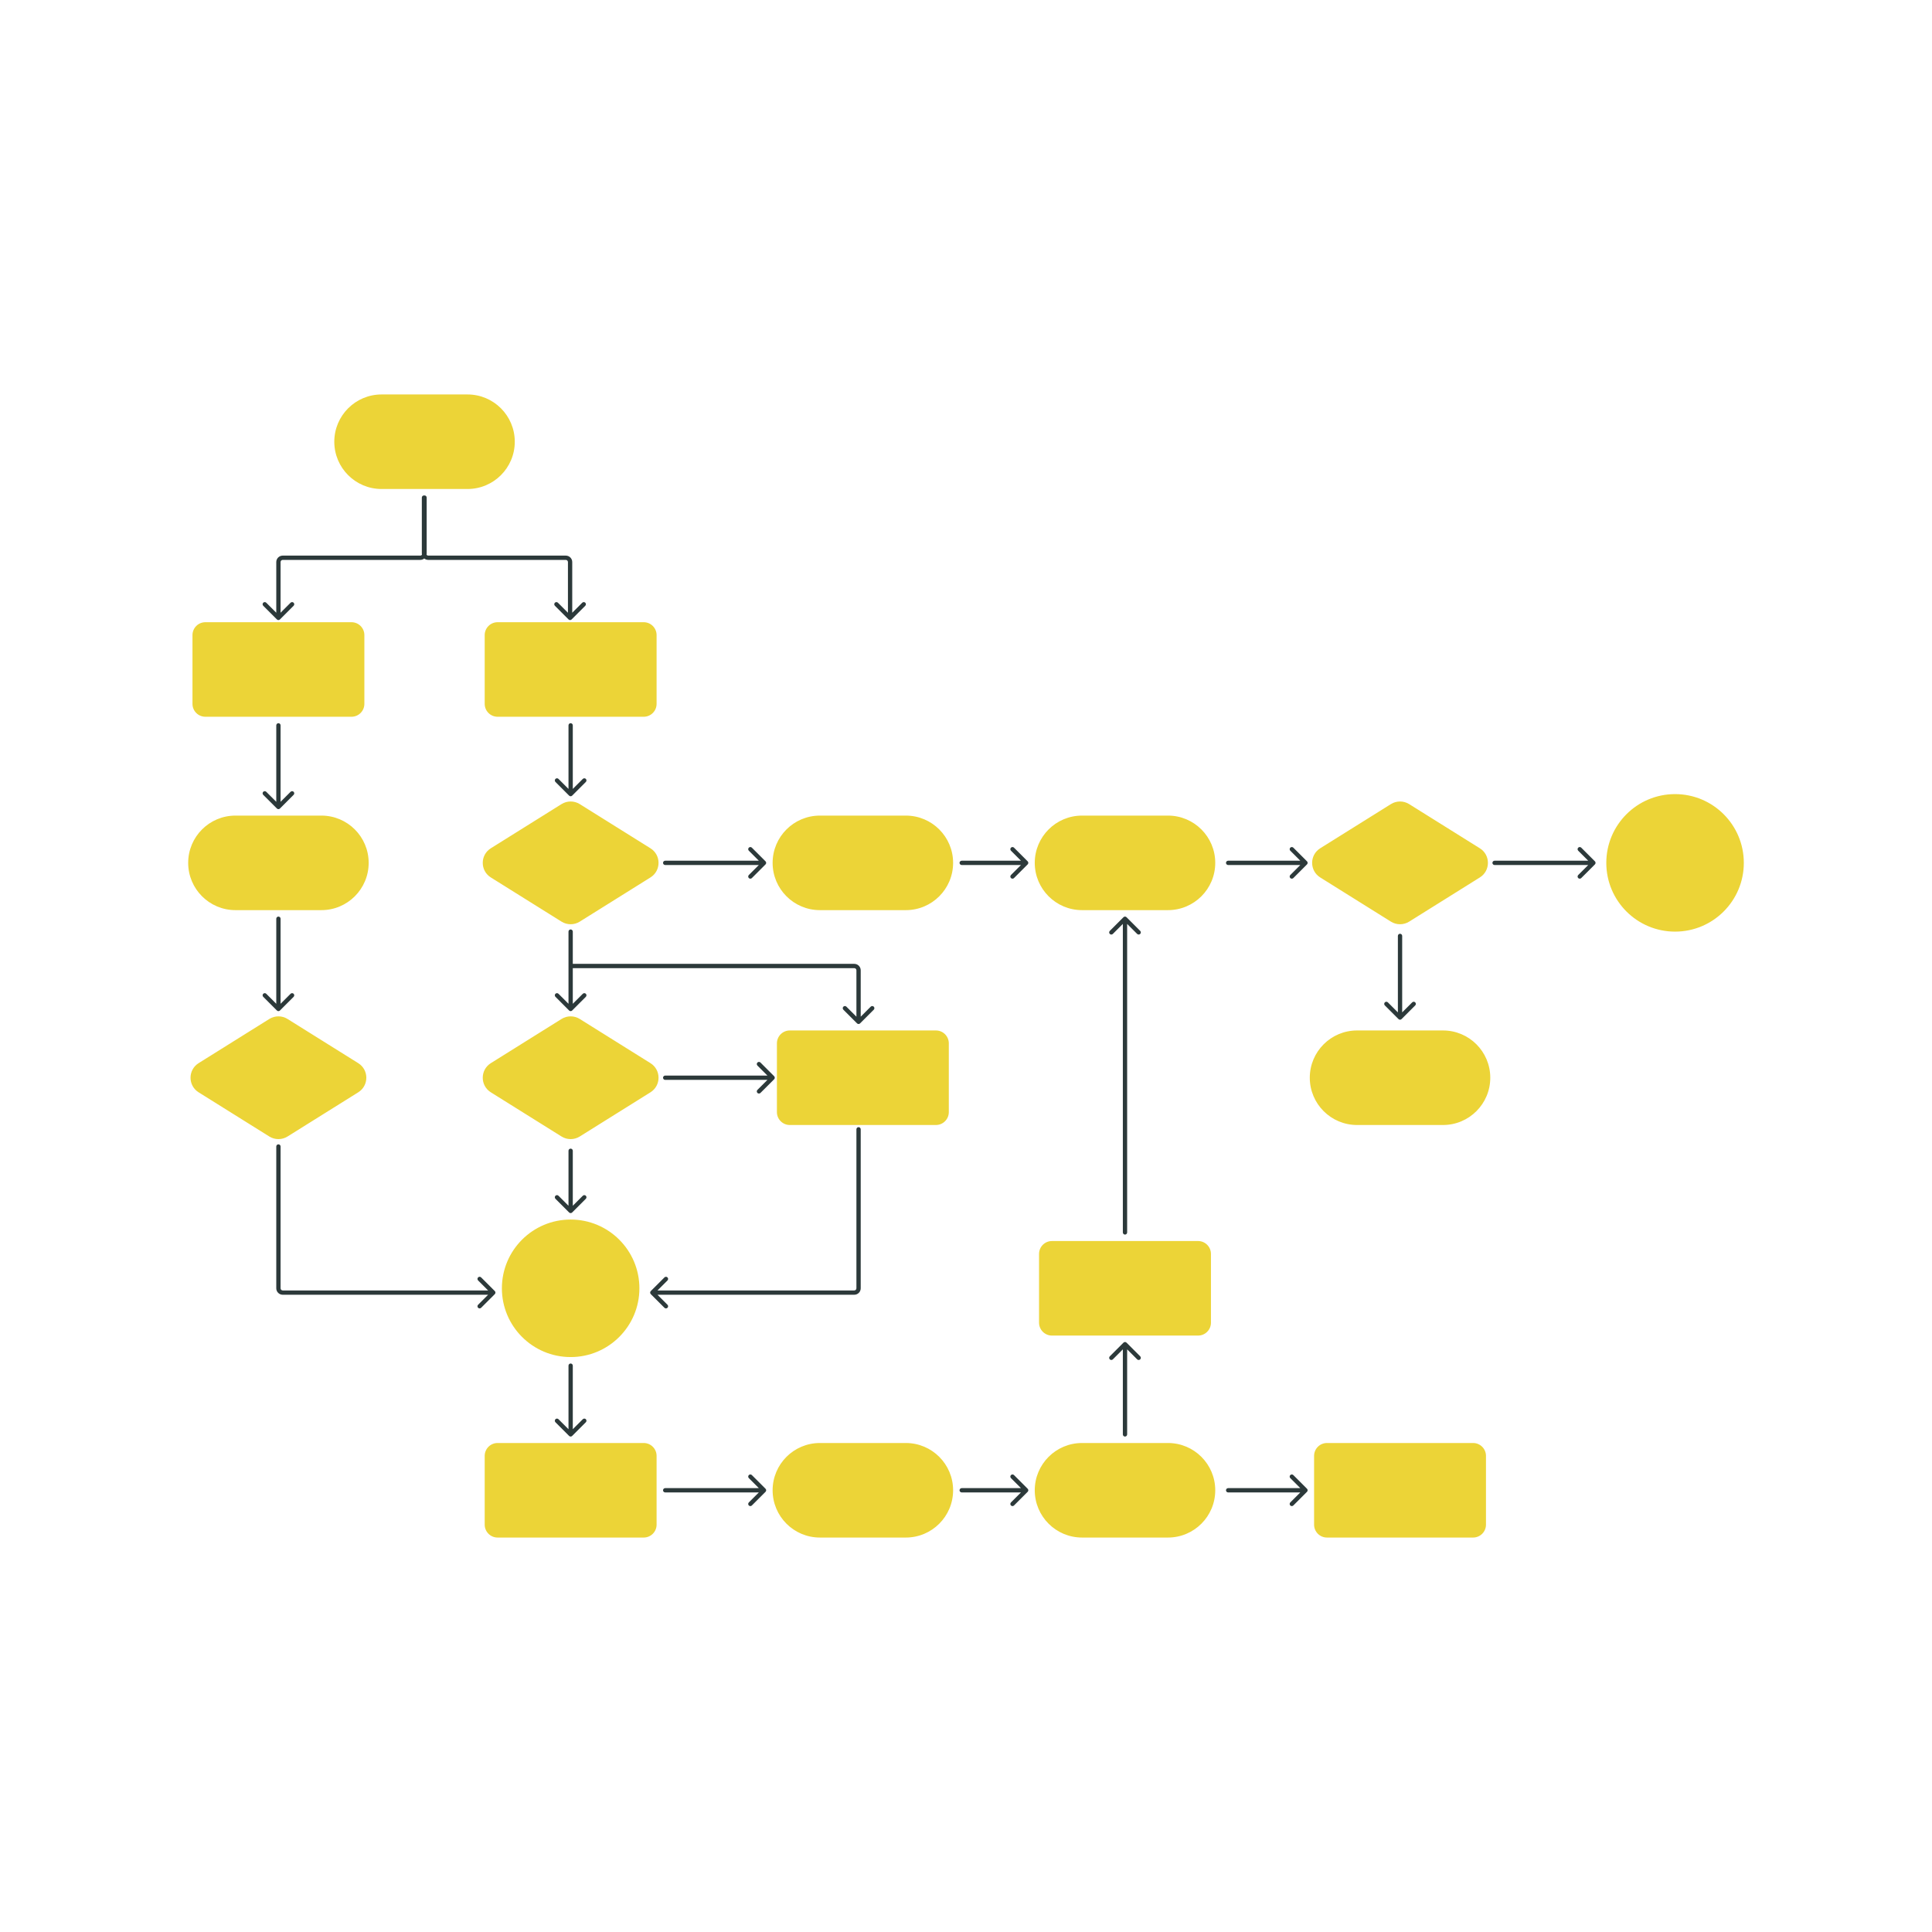
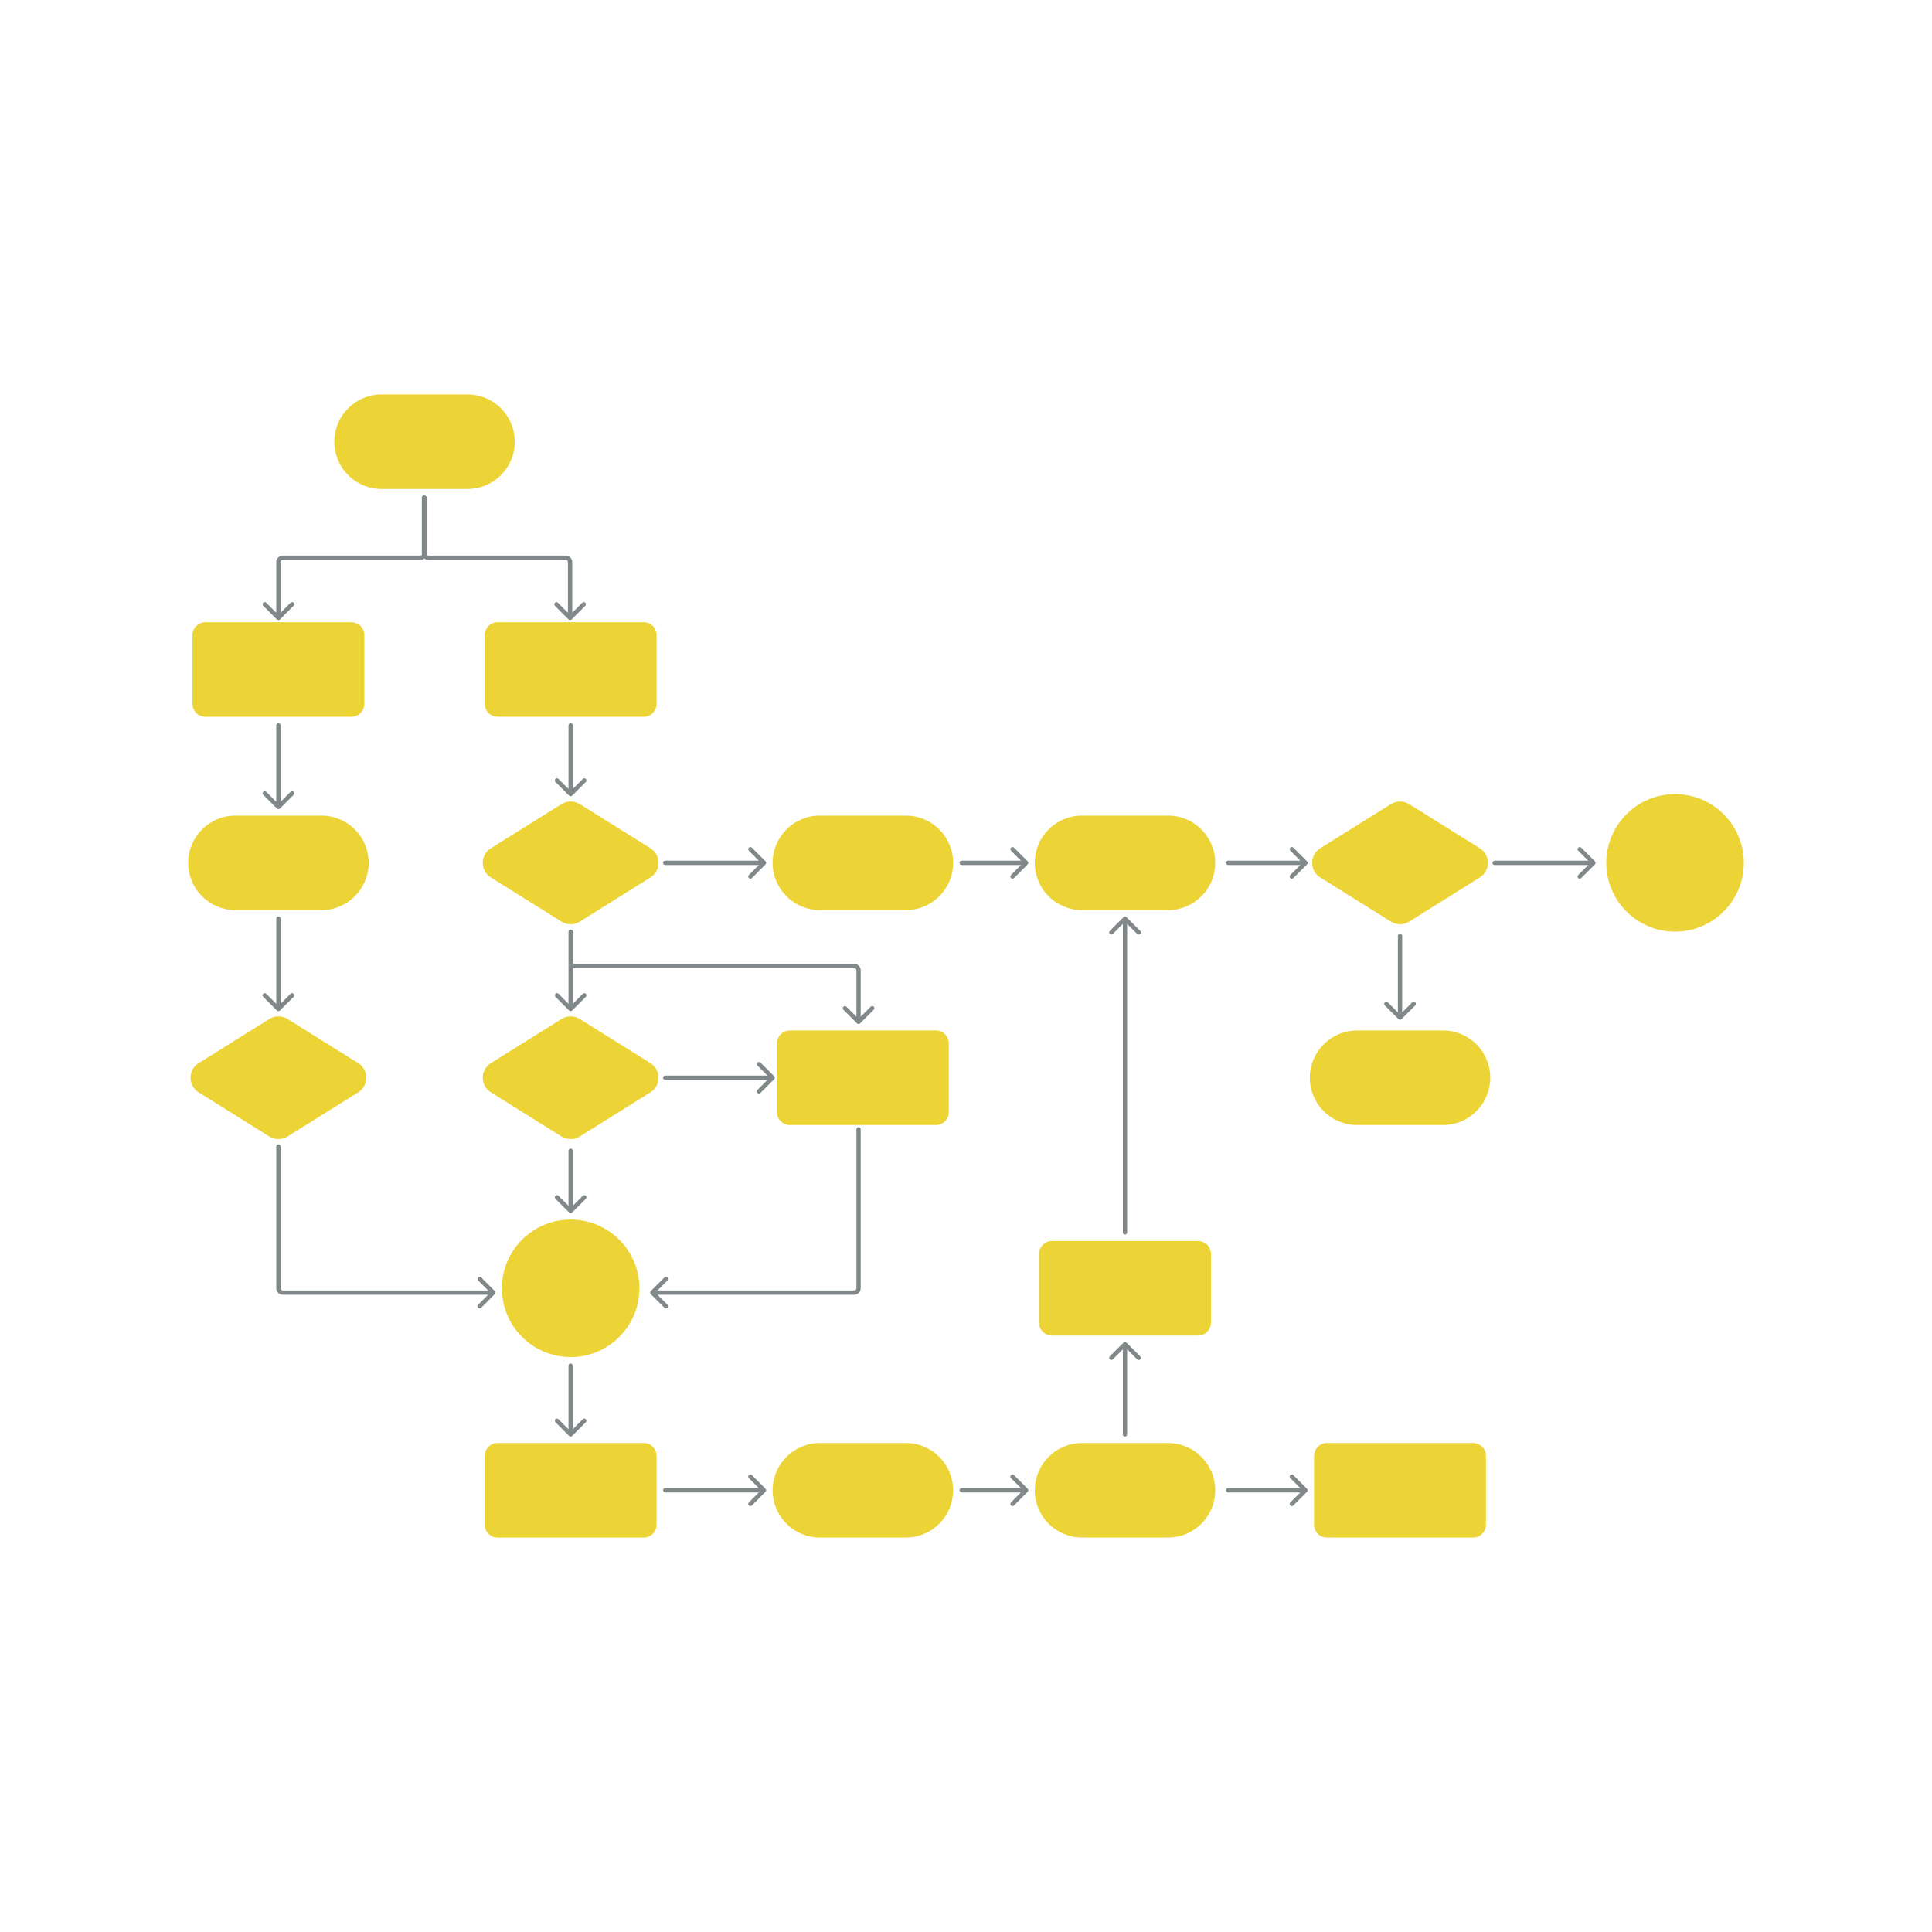
<svg xmlns="http://www.w3.org/2000/svg" width="308" height="308" viewBox="0 0 308 308" fill="none">
-   <path class="diagram" fill-rule="evenodd" clip-rule="evenodd" d="M44.729 89.602C44.729 89.413 44.883 89.26 45.072 89.26L66.995 89.26C67.237 89.26 67.459 89.176 67.635 89.036C67.811 89.176 68.033 89.26 68.275 89.26L90.198 89.26C90.387 89.26 90.541 89.413 90.541 89.602V97.681L88.946 96.086C88.812 95.952 88.595 95.952 88.461 96.086C88.327 96.22 88.327 96.437 88.461 96.571L90.641 98.751C90.775 98.884 90.992 98.884 91.126 98.751L93.305 96.571C93.439 96.437 93.439 96.22 93.305 96.086C93.172 95.952 92.955 95.952 92.821 96.086L91.226 97.681L91.226 89.602C91.226 89.035 90.766 88.575 90.198 88.575L68.275 88.575C68.163 88.575 68.064 88.521 68.001 88.438C68.015 88.371 68.022 88.302 68.022 88.232V79.326C68.022 79.137 67.869 78.984 67.68 78.984C67.664 78.984 67.65 78.984 67.635 78.986C67.62 78.984 67.606 78.984 67.59 78.984C67.401 78.984 67.248 79.137 67.248 79.326V88.232C67.248 88.302 67.255 88.371 67.269 88.438C67.206 88.521 67.106 88.575 66.995 88.575L45.072 88.575C44.504 88.575 44.044 89.035 44.044 89.602L44.044 97.681L42.449 96.086C42.315 95.952 42.098 95.952 41.965 96.086C41.831 96.22 41.831 96.437 41.965 96.571L44.145 98.751C44.278 98.884 44.495 98.884 44.629 98.751L46.809 96.571C46.943 96.437 46.943 96.22 46.809 96.086C46.675 95.952 46.458 95.952 46.324 96.086L44.729 97.681L44.729 89.602ZM44.629 128.894C44.495 129.028 44.278 129.028 44.145 128.894L41.965 126.714C41.831 126.58 41.831 126.364 41.965 126.23C42.099 126.096 42.315 126.096 42.449 126.23L44.044 127.825L44.044 115.635C44.044 115.446 44.198 115.293 44.387 115.293C44.576 115.293 44.729 115.446 44.729 115.635L44.729 127.825L46.325 126.23C46.458 126.096 46.675 126.096 46.809 126.23C46.943 126.364 46.943 126.58 46.809 126.714L44.629 128.894ZM88.55 124.659L90.73 126.839C90.864 126.973 91.081 126.973 91.215 126.839L93.394 124.659C93.528 124.525 93.528 124.308 93.394 124.175C93.261 124.041 93.044 124.041 92.91 124.175L91.315 125.77L91.315 115.635C91.315 115.446 91.162 115.293 90.972 115.293C90.783 115.293 90.63 115.446 90.63 115.635V125.77L89.035 124.175C88.901 124.041 88.684 124.041 88.55 124.175C88.416 124.308 88.416 124.525 88.55 124.659ZM208.364 137.8C208.498 137.666 208.498 137.45 208.364 137.316L206.184 135.136C206.05 135.002 205.833 135.002 205.699 135.136C205.566 135.27 205.566 135.487 205.699 135.62L207.295 137.216H195.79C195.601 137.216 195.448 137.369 195.448 137.558C195.448 137.747 195.601 137.901 195.79 137.901H207.295L205.699 139.496C205.566 139.63 205.566 139.846 205.699 139.98C205.833 140.114 206.05 140.114 206.184 139.98L208.364 137.8ZM206.184 240.002L208.364 237.822C208.498 237.689 208.498 237.472 208.364 237.338L206.184 235.158C206.05 235.024 205.833 235.024 205.699 235.158C205.566 235.292 205.566 235.509 205.699 235.642L207.295 237.238H195.79C195.601 237.238 195.448 237.391 195.448 237.58C195.448 237.769 195.601 237.923 195.79 237.923H207.295L205.699 239.518C205.566 239.652 205.566 239.869 205.699 240.002C205.833 240.136 206.05 240.136 206.184 240.002ZM254.264 137.8L252.084 139.98C251.951 140.114 251.734 140.114 251.6 139.98C251.466 139.846 251.466 139.63 251.6 139.496L253.195 137.901H238.265C238.076 137.901 237.923 137.747 237.923 137.558C237.923 137.369 238.076 137.216 238.265 137.216H253.195L251.6 135.62C251.466 135.487 251.466 135.27 251.6 135.136C251.734 135.002 251.951 135.002 252.084 135.136L254.264 137.316C254.398 137.45 254.398 137.666 254.264 137.8ZM220.771 160.283L222.951 162.463C223.085 162.597 223.302 162.597 223.436 162.463L225.615 160.283C225.749 160.15 225.749 159.933 225.615 159.799C225.482 159.665 225.265 159.665 225.131 159.799L223.536 161.394V149.204C223.536 149.015 223.383 148.862 223.193 148.862C223.004 148.862 222.851 149.015 222.851 149.204V161.394L221.256 159.799C221.122 159.665 220.905 159.665 220.771 159.799C220.637 159.933 220.637 160.15 220.771 160.283ZM179.59 214.045L181.77 216.225C181.904 216.359 181.904 216.576 181.77 216.709C181.636 216.843 181.419 216.843 181.286 216.709L179.69 215.114V228.674C179.69 228.863 179.537 229.017 179.348 229.017C179.159 229.017 179.005 228.863 179.005 228.674V215.114L177.41 216.709C177.276 216.843 177.06 216.843 176.926 216.709C176.792 216.576 176.792 216.359 176.926 216.225L179.106 214.045C179.239 213.911 179.456 213.911 179.59 214.045ZM88.55 226.736L90.73 228.916C90.864 229.05 91.081 229.05 91.215 228.916L93.394 226.736C93.528 226.603 93.528 226.386 93.394 226.252C93.261 226.118 93.044 226.118 92.91 226.252L91.315 227.847L91.315 217.713C91.315 217.524 91.162 217.37 90.972 217.37C90.783 217.37 90.63 217.524 90.63 217.713V227.847L89.035 226.252C88.901 226.118 88.684 226.118 88.55 226.252C88.416 226.386 88.416 226.603 88.55 226.736ZM91.215 193.292C91.081 193.426 90.864 193.426 90.73 193.292L88.55 191.112C88.416 190.978 88.416 190.761 88.55 190.628C88.684 190.494 88.901 190.494 89.035 190.628L90.63 192.223V183.459C90.63 183.269 90.783 183.116 90.972 183.116C91.162 183.116 91.315 183.269 91.315 183.459L91.315 192.223L92.91 190.628C93.044 190.494 93.261 190.494 93.394 190.628C93.528 190.761 93.528 190.978 93.394 191.112L91.215 193.292ZM103.747 205.824C103.613 205.958 103.613 206.175 103.747 206.308L105.927 208.488C106.06 208.622 106.277 208.622 106.411 208.488C106.545 208.355 106.545 208.138 106.411 208.004L104.816 206.409H136.188C136.755 206.409 137.215 205.949 137.215 205.381V180.033C137.215 179.844 137.062 179.691 136.873 179.691C136.684 179.691 136.53 179.844 136.53 180.033V205.381C136.53 205.57 136.377 205.724 136.188 205.724H104.816L106.411 204.129C106.545 203.995 106.545 203.778 106.411 203.644C106.277 203.51 106.06 203.51 105.927 203.644L103.747 205.824ZM91.215 161.093C91.081 161.227 90.864 161.227 90.73 161.093L88.55 158.913C88.416 158.779 88.416 158.562 88.55 158.429C88.684 158.295 88.901 158.295 89.035 158.429L90.63 160.024V154.003L90.63 154L90.63 153.997V148.519C90.63 148.33 90.783 148.177 90.972 148.177C91.162 148.177 91.315 148.33 91.315 148.519V153.658H136.188C136.755 153.658 137.215 154.118 137.215 154.685V162.079L138.811 160.484C138.944 160.35 139.161 160.35 139.295 160.484C139.429 160.618 139.429 160.835 139.295 160.968L137.115 163.148C136.981 163.282 136.764 163.282 136.631 163.148L134.451 160.968C134.317 160.835 134.317 160.618 134.451 160.484C134.585 160.35 134.801 160.35 134.935 160.484L136.53 162.079L136.53 154.685C136.53 154.496 136.377 154.343 136.188 154.343L91.315 154.343V160.024L92.91 158.429C93.044 158.295 93.261 158.295 93.394 158.429C93.528 158.562 93.528 158.779 93.394 158.913L91.215 161.093ZM44.629 161.093C44.495 161.227 44.278 161.227 44.145 161.093L41.965 158.913C41.831 158.779 41.831 158.562 41.965 158.429C42.099 158.295 42.315 158.295 42.449 158.429L44.044 160.024L44.044 146.464C44.044 146.275 44.198 146.122 44.387 146.122C44.576 146.122 44.729 146.275 44.729 146.464L44.729 160.024L46.325 158.429C46.458 158.295 46.675 158.295 46.809 158.429C46.943 158.562 46.943 158.779 46.809 158.913L44.629 161.093ZM44.044 205.381C44.044 205.949 44.504 206.409 45.072 206.409H77.814L76.219 208.004C76.085 208.138 76.085 208.355 76.219 208.488C76.353 208.622 76.569 208.622 76.703 208.488L78.883 206.309C79.017 206.175 79.017 205.958 78.883 205.824L76.703 203.644C76.569 203.51 76.353 203.51 76.219 203.644C76.085 203.778 76.085 203.995 76.219 204.129L77.814 205.724H45.072C44.883 205.724 44.729 205.57 44.729 205.381L44.729 182.773C44.729 182.584 44.576 182.431 44.387 182.431C44.197 182.431 44.044 182.584 44.044 182.773L44.044 205.381ZM179.106 146.222C179.239 146.088 179.456 146.088 179.59 146.222L181.77 148.402C181.904 148.536 181.904 148.752 181.77 148.886C181.636 149.02 181.419 149.02 181.286 148.886L179.69 147.291V196.475C179.69 196.664 179.537 196.818 179.348 196.818C179.159 196.818 179.005 196.664 179.005 196.475V147.291L177.41 148.886C177.276 149.02 177.06 149.02 176.926 148.886C176.792 148.752 176.792 148.536 176.926 148.402L179.106 146.222ZM161.653 240.002L163.833 237.822C163.967 237.689 163.967 237.472 163.833 237.338L161.653 235.158C161.52 235.024 161.303 235.024 161.169 235.158C161.035 235.292 161.035 235.509 161.169 235.642L162.764 237.238H153.315C153.126 237.238 152.972 237.391 152.972 237.58C152.972 237.769 153.126 237.923 153.315 237.923H162.764L161.169 239.518C161.035 239.652 161.035 239.869 161.169 240.002C161.303 240.136 161.52 240.136 161.653 240.002ZM163.833 137.316C163.967 137.45 163.967 137.666 163.833 137.8L161.653 139.98C161.52 140.114 161.303 140.114 161.169 139.98C161.035 139.846 161.035 139.63 161.169 139.496L162.764 137.901H153.315C153.126 137.901 152.972 137.747 152.972 137.558C152.972 137.369 153.126 137.216 153.315 137.216H162.764L161.169 135.62C161.035 135.487 161.035 135.27 161.169 135.136C161.303 135.002 161.52 135.002 161.653 135.136L163.833 137.316ZM122.043 137.8C122.177 137.666 122.177 137.45 122.043 137.316L119.863 135.136C119.73 135.002 119.513 135.002 119.379 135.136C119.245 135.27 119.245 135.487 119.379 135.62L120.974 137.216H106.044C105.855 137.216 105.702 137.369 105.702 137.558C105.702 137.747 105.855 137.901 106.044 137.901L120.974 137.901L119.379 139.496C119.245 139.63 119.245 139.846 119.379 139.98C119.513 140.114 119.73 140.114 119.863 139.98L122.043 137.8ZM123.414 172.054L121.234 174.234C121.1 174.368 120.883 174.368 120.749 174.234C120.615 174.101 120.615 173.884 120.749 173.75L122.344 172.155H106.044C105.855 172.155 105.702 172.001 105.702 171.812C105.702 171.623 105.855 171.47 106.044 171.47H122.344L120.749 169.874C120.615 169.741 120.615 169.524 120.749 169.39C120.883 169.256 121.1 169.256 121.234 169.39L123.414 171.57C123.547 171.704 123.547 171.921 123.414 172.054ZM119.863 240.002L122.043 237.822C122.177 237.689 122.177 237.472 122.043 237.338L119.863 235.158C119.73 235.024 119.513 235.024 119.379 235.158C119.245 235.292 119.245 235.509 119.379 235.642L120.974 237.238H106.044C105.855 237.238 105.702 237.391 105.702 237.58C105.702 237.769 105.855 237.923 106.044 237.923H120.974L119.379 239.518C119.245 239.652 119.245 239.869 119.379 240.002C119.513 240.136 119.73 240.136 119.863 240.002Z" fill="#2C393A" />
+   <path class="diagram" fill-rule="evenodd" clip-rule="evenodd" d="M44.729 89.602C44.729 89.413 44.883 89.26 45.072 89.26L66.995 89.26C67.237 89.26 67.459 89.176 67.635 89.036C67.811 89.176 68.033 89.26 68.275 89.26L90.198 89.26C90.387 89.26 90.541 89.413 90.541 89.602V97.681L88.946 96.086C88.812 95.952 88.595 95.952 88.461 96.086C88.327 96.22 88.327 96.437 88.461 96.571L90.641 98.751C90.775 98.884 90.992 98.884 91.126 98.751L93.305 96.571C93.439 96.437 93.439 96.22 93.305 96.086C93.172 95.952 92.955 95.952 92.821 96.086L91.226 97.681L91.226 89.602C91.226 89.035 90.766 88.575 90.198 88.575L68.275 88.575C68.163 88.575 68.064 88.521 68.001 88.438C68.015 88.371 68.022 88.302 68.022 88.232V79.326C68.022 79.137 67.869 78.984 67.68 78.984C67.664 78.984 67.65 78.984 67.635 78.986C67.62 78.984 67.606 78.984 67.59 78.984C67.401 78.984 67.248 79.137 67.248 79.326V88.232C67.248 88.302 67.255 88.371 67.269 88.438C67.206 88.521 67.106 88.575 66.995 88.575L45.072 88.575C44.504 88.575 44.044 89.035 44.044 89.602L44.044 97.681L42.449 96.086C42.315 95.952 42.098 95.952 41.965 96.086C41.831 96.22 41.831 96.437 41.965 96.571L44.145 98.751C44.278 98.884 44.495 98.884 44.629 98.751L46.809 96.571C46.943 96.437 46.943 96.22 46.809 96.086C46.675 95.952 46.458 95.952 46.324 96.086L44.729 97.681L44.729 89.602ZM44.629 128.894C44.495 129.028 44.278 129.028 44.145 128.894L41.965 126.714C41.831 126.58 41.831 126.364 41.965 126.23C42.099 126.096 42.315 126.096 42.449 126.23L44.044 127.825L44.044 115.635C44.044 115.446 44.198 115.293 44.387 115.293C44.576 115.293 44.729 115.446 44.729 115.635L44.729 127.825L46.325 126.23C46.458 126.096 46.675 126.096 46.809 126.23C46.943 126.364 46.943 126.58 46.809 126.714L44.629 128.894ZM88.55 124.659L90.73 126.839C90.864 126.973 91.081 126.973 91.215 126.839L93.394 124.659C93.528 124.525 93.528 124.308 93.394 124.175C93.261 124.041 93.044 124.041 92.91 124.175L91.315 125.77L91.315 115.635C91.315 115.446 91.162 115.293 90.972 115.293C90.783 115.293 90.63 115.446 90.63 115.635V125.77L89.035 124.175C88.901 124.041 88.684 124.041 88.55 124.175C88.416 124.308 88.416 124.525 88.55 124.659ZM208.364 137.8C208.498 137.666 208.498 137.45 208.364 137.316L206.184 135.136C206.05 135.002 205.833 135.002 205.699 135.136C205.566 135.27 205.566 135.487 205.699 135.62L207.295 137.216H195.79C195.601 137.216 195.448 137.369 195.448 137.558C195.448 137.747 195.601 137.901 195.79 137.901H207.295L205.699 139.496C205.566 139.63 205.566 139.846 205.699 139.98C205.833 140.114 206.05 140.114 206.184 139.98L208.364 137.8ZM206.184 240.002L208.364 237.822C208.498 237.689 208.498 237.472 208.364 237.338L206.184 235.158C206.05 235.024 205.833 235.024 205.699 235.158C205.566 235.292 205.566 235.509 205.699 235.642L207.295 237.238H195.79C195.601 237.238 195.448 237.391 195.448 237.58C195.448 237.769 195.601 237.923 195.79 237.923H207.295L205.699 239.518C205.566 239.652 205.566 239.869 205.699 240.002C205.833 240.136 206.05 240.136 206.184 240.002ZM254.264 137.8L252.084 139.98C251.951 140.114 251.734 140.114 251.6 139.98C251.466 139.846 251.466 139.63 251.6 139.496L253.195 137.901H238.265C238.076 137.901 237.923 137.747 237.923 137.558C237.923 137.369 238.076 137.216 238.265 137.216H253.195L251.6 135.62C251.466 135.487 251.466 135.27 251.6 135.136C251.734 135.002 251.951 135.002 252.084 135.136L254.264 137.316C254.398 137.45 254.398 137.666 254.264 137.8ZM220.771 160.283L222.951 162.463C223.085 162.597 223.302 162.597 223.436 162.463L225.615 160.283C225.749 160.15 225.749 159.933 225.615 159.799C225.482 159.665 225.265 159.665 225.131 159.799L223.536 161.394V149.204C223.536 149.015 223.383 148.862 223.193 148.862C223.004 148.862 222.851 149.015 222.851 149.204V161.394L221.256 159.799C221.122 159.665 220.905 159.665 220.771 159.799C220.637 159.933 220.637 160.15 220.771 160.283ZM179.59 214.045L181.77 216.225C181.904 216.359 181.904 216.576 181.77 216.709C181.636 216.843 181.419 216.843 181.286 216.709L179.69 215.114V228.674C179.69 228.863 179.537 229.017 179.348 229.017C179.159 229.017 179.005 228.863 179.005 228.674V215.114L177.41 216.709C177.276 216.843 177.06 216.843 176.926 216.709C176.792 216.576 176.792 216.359 176.926 216.225L179.106 214.045C179.239 213.911 179.456 213.911 179.59 214.045ZM88.55 226.736L90.73 228.916C90.864 229.05 91.081 229.05 91.215 228.916L93.394 226.736C93.528 226.603 93.528 226.386 93.394 226.252C93.261 226.118 93.044 226.118 92.91 226.252L91.315 227.847L91.315 217.713C91.315 217.524 91.162 217.37 90.972 217.37C90.783 217.37 90.63 217.524 90.63 217.713V227.847L89.035 226.252C88.901 226.118 88.684 226.118 88.55 226.252C88.416 226.386 88.416 226.603 88.55 226.736ZM91.215 193.292C91.081 193.426 90.864 193.426 90.73 193.292L88.55 191.112C88.416 190.978 88.416 190.761 88.55 190.628C88.684 190.494 88.901 190.494 89.035 190.628L90.63 192.223V183.459C90.63 183.269 90.783 183.116 90.972 183.116C91.162 183.116 91.315 183.269 91.315 183.459L91.315 192.223L92.91 190.628C93.044 190.494 93.261 190.494 93.394 190.628C93.528 190.761 93.528 190.978 93.394 191.112L91.215 193.292ZM103.747 205.824C103.613 205.958 103.613 206.175 103.747 206.308L105.927 208.488C106.06 208.622 106.277 208.622 106.411 208.488C106.545 208.355 106.545 208.138 106.411 208.004L104.816 206.409H136.188C136.755 206.409 137.215 205.949 137.215 205.381V180.033C137.215 179.844 137.062 179.691 136.873 179.691C136.684 179.691 136.53 179.844 136.53 180.033V205.381C136.53 205.57 136.377 205.724 136.188 205.724H104.816L106.411 204.129C106.545 203.995 106.545 203.778 106.411 203.644C106.277 203.51 106.06 203.51 105.927 203.644L103.747 205.824ZM91.215 161.093C91.081 161.227 90.864 161.227 90.73 161.093L88.55 158.913C88.416 158.779 88.416 158.562 88.55 158.429C88.684 158.295 88.901 158.295 89.035 158.429L90.63 160.024V154.003L90.63 154L90.63 153.997V148.519C90.63 148.33 90.783 148.177 90.972 148.177C91.162 148.177 91.315 148.33 91.315 148.519V153.658H136.188C136.755 153.658 137.215 154.118 137.215 154.685V162.079L138.811 160.484C138.944 160.35 139.161 160.35 139.295 160.484C139.429 160.618 139.429 160.835 139.295 160.968L137.115 163.148C136.981 163.282 136.764 163.282 136.631 163.148L134.451 160.968C134.317 160.835 134.317 160.618 134.451 160.484C134.585 160.35 134.801 160.35 134.935 160.484L136.53 162.079L136.53 154.685C136.53 154.496 136.377 154.343 136.188 154.343L91.315 154.343V160.024L92.91 158.429C93.044 158.295 93.261 158.295 93.394 158.429C93.528 158.562 93.528 158.779 93.394 158.913L91.215 161.093ZM44.629 161.093C44.495 161.227 44.278 161.227 44.145 161.093L41.965 158.913C41.831 158.779 41.831 158.562 41.965 158.429C42.099 158.295 42.315 158.295 42.449 158.429L44.044 160.024L44.044 146.464C44.044 146.275 44.198 146.122 44.387 146.122C44.576 146.122 44.729 146.275 44.729 146.464L44.729 160.024L46.325 158.429C46.458 158.295 46.675 158.295 46.809 158.429C46.943 158.562 46.943 158.779 46.809 158.913L44.629 161.093ZM44.044 205.381C44.044 205.949 44.504 206.409 45.072 206.409H77.814L76.219 208.004C76.085 208.138 76.085 208.355 76.219 208.488C76.353 208.622 76.569 208.622 76.703 208.488L78.883 206.309C79.017 206.175 79.017 205.958 78.883 205.824L76.703 203.644C76.569 203.51 76.353 203.51 76.219 203.644C76.085 203.778 76.085 203.995 76.219 204.129L77.814 205.724H45.072C44.883 205.724 44.729 205.57 44.729 205.381L44.729 182.773C44.729 182.584 44.576 182.431 44.387 182.431C44.197 182.431 44.044 182.584 44.044 182.773L44.044 205.381ZM179.106 146.222C179.239 146.088 179.456 146.088 179.59 146.222L181.77 148.402C181.904 148.536 181.904 148.752 181.77 148.886C181.636 149.02 181.419 149.02 181.286 148.886L179.69 147.291V196.475C179.69 196.664 179.537 196.818 179.348 196.818C179.159 196.818 179.005 196.664 179.005 196.475V147.291L177.41 148.886C177.276 149.02 177.06 149.02 176.926 148.886C176.792 148.752 176.792 148.536 176.926 148.402L179.106 146.222ZM161.653 240.002L163.833 237.822C163.967 237.689 163.967 237.472 163.833 237.338L161.653 235.158C161.52 235.024 161.303 235.024 161.169 235.158C161.035 235.292 161.035 235.509 161.169 235.642L162.764 237.238H153.315C153.126 237.238 152.972 237.391 152.972 237.58C152.972 237.769 153.126 237.923 153.315 237.923H162.764L161.169 239.518C161.035 239.652 161.035 239.869 161.169 240.002C161.303 240.136 161.52 240.136 161.653 240.002ZM163.833 137.316C163.967 137.45 163.967 137.666 163.833 137.8L161.653 139.98C161.52 140.114 161.303 140.114 161.169 139.98C161.035 139.846 161.035 139.63 161.169 139.496L162.764 137.901H153.315C153.126 137.901 152.972 137.747 152.972 137.558C152.972 137.369 153.126 137.216 153.315 137.216H162.764L161.169 135.62C161.035 135.487 161.035 135.27 161.169 135.136C161.303 135.002 161.52 135.002 161.653 135.136L163.833 137.316ZM122.043 137.8C122.177 137.666 122.177 137.45 122.043 137.316L119.863 135.136C119.73 135.002 119.513 135.002 119.379 135.136C119.245 135.27 119.245 135.487 119.379 135.62L120.974 137.216H106.044C105.855 137.216 105.702 137.369 105.702 137.558C105.702 137.747 105.855 137.901 106.044 137.901L120.974 137.901L119.379 139.496C119.245 139.63 119.245 139.846 119.379 139.98C119.513 140.114 119.73 140.114 119.863 139.98L122.043 137.8ZM123.414 172.054L121.234 174.234C121.1 174.368 120.883 174.368 120.749 174.234C120.615 174.101 120.615 173.884 120.749 173.75L122.344 172.155H106.044C105.855 172.155 105.702 172.001 105.702 171.812C105.702 171.623 105.855 171.47 106.044 171.47H122.344L120.749 169.874C120.615 169.741 120.615 169.524 120.749 169.39C120.883 169.256 121.1 169.256 121.234 169.39L123.414 171.57C123.547 171.704 123.547 171.921 123.414 172.054ZM119.863 240.002L122.043 237.822C122.177 237.689 122.177 237.472 122.043 237.338L119.863 235.158C119.73 235.024 119.513 235.024 119.379 235.158C119.245 235.292 119.245 235.509 119.379 235.642L120.974 237.238H106.044C105.855 237.238 105.702 237.391 105.702 237.58C105.702 237.769 105.855 237.923 106.044 237.923H120.974L119.379 239.518C119.245 239.652 119.245 239.869 119.379 240.002C119.513 240.136 119.73 240.136 119.863 240.002Z" fill="#2C393A" opacity="0.6" />
  <path class="diagram" fill-rule="evenodd" clip-rule="evenodd" d="M53.293 70.42C53.293 66.258 56.667 62.884 60.829 62.884H74.53C78.692 62.884 82.066 66.258 82.066 70.42C82.066 74.582 78.692 77.956 74.53 77.956H60.829C56.667 77.956 53.293 74.582 53.293 70.42ZM79.326 99.193C78.191 99.193 77.271 100.114 77.271 101.249V112.21C77.271 113.345 78.191 114.265 79.326 114.265H102.619C103.754 114.265 104.674 113.345 104.674 112.21V101.249C104.674 100.114 103.754 99.193 102.619 99.193H79.326ZM224.646 128.189C223.757 127.634 222.63 127.634 221.741 128.189L210.469 135.234C208.752 136.307 208.752 138.808 210.469 139.882L221.741 146.927C222.63 147.482 223.757 147.482 224.646 146.927L235.917 139.882C237.634 138.808 237.634 136.307 235.917 135.234L224.646 128.189ZM42.934 162.444C43.823 161.888 44.95 161.888 45.839 162.444L57.111 169.488C58.828 170.562 58.828 173.063 57.111 174.136L45.839 181.181C44.95 181.736 43.823 181.736 42.934 181.181L31.663 174.136C29.946 173.063 29.946 170.562 31.663 169.488L42.934 162.444ZM89.52 162.444C90.409 161.888 91.536 161.888 92.425 162.444L103.696 169.488C105.414 170.562 105.414 173.063 103.696 174.136L92.425 181.181C91.536 181.736 90.409 181.736 89.52 181.181L78.248 174.136C76.531 173.063 76.531 170.562 78.248 169.488L89.52 162.444ZM89.52 128.189C90.409 127.634 91.536 127.634 92.425 128.189L103.696 135.234C105.414 136.307 105.414 138.808 103.696 139.882L92.425 146.927C91.536 147.482 90.409 147.482 89.52 146.927L78.248 139.882C76.531 138.808 76.531 136.307 78.248 135.234L89.52 128.189ZM123.856 166.331C123.856 165.196 124.777 164.276 125.912 164.276H149.205C150.34 164.276 151.26 165.196 151.26 166.331V177.293C151.26 178.428 150.34 179.348 149.205 179.348H125.912C124.777 179.348 123.856 178.428 123.856 177.293V166.331ZM167.702 197.845C166.567 197.845 165.646 198.766 165.646 199.901V210.862C165.646 211.997 166.567 212.917 167.702 212.917H190.995C192.13 212.917 193.05 211.997 193.05 210.862V199.901C193.05 198.766 192.13 197.845 190.995 197.845H167.702ZM209.492 232.099C209.492 230.964 210.412 230.044 211.547 230.044H234.84C235.975 230.044 236.895 230.964 236.895 232.099V243.061C236.895 244.196 235.975 245.116 234.84 245.116H211.547C210.412 245.116 209.492 244.196 209.492 243.061V232.099ZM79.326 230.044C78.191 230.044 77.271 230.964 77.271 232.099V243.061C77.271 244.196 78.191 245.116 79.326 245.116H102.619C103.754 245.116 104.674 244.196 104.674 243.061V232.099C104.674 230.964 103.754 230.044 102.619 230.044H79.326ZM30.685 101.249C30.685 100.114 31.605 99.193 32.74 99.193H56.033C57.168 99.193 58.088 100.114 58.088 101.249V112.21C58.088 113.345 57.168 114.265 56.033 114.265H32.74C31.605 114.265 30.685 113.345 30.685 112.21V101.249ZM37.536 130.022C33.374 130.022 30 133.396 30 137.558C30 141.72 33.374 145.094 37.536 145.094H51.238C55.4 145.094 58.773 141.72 58.773 137.558C58.773 133.396 55.4 130.022 51.238 130.022H37.536ZM172.497 130.022C168.335 130.022 164.961 133.396 164.961 137.558C164.961 141.72 168.335 145.094 172.497 145.094H186.199C190.361 145.094 193.735 141.72 193.735 137.558C193.735 133.396 190.361 130.022 186.199 130.022H172.497ZM208.807 171.812C208.807 167.65 212.181 164.276 216.343 164.276H230.044C234.206 164.276 237.58 167.65 237.58 171.812C237.58 175.974 234.206 179.348 230.044 179.348H216.343C212.181 179.348 208.807 175.974 208.807 171.812ZM172.497 230.044C168.335 230.044 164.961 233.418 164.961 237.58C164.961 241.742 168.335 245.116 172.497 245.116H186.199C190.361 245.116 193.735 241.742 193.735 237.58C193.735 233.418 190.361 230.044 186.199 230.044H172.497ZM123.171 137.558C123.171 133.396 126.545 130.022 130.707 130.022H144.409C148.571 130.022 151.945 133.396 151.945 137.558C151.945 141.72 148.571 145.094 144.409 145.094H130.707C126.545 145.094 123.171 141.72 123.171 137.558ZM130.707 230.044C126.545 230.044 123.171 233.418 123.171 237.58C123.171 241.742 126.545 245.116 130.707 245.116H144.409C148.571 245.116 151.945 241.742 151.945 237.58C151.945 233.418 148.571 230.044 144.409 230.044H130.707ZM80.011 205.381C80.011 199.327 84.919 194.42 90.972 194.42C97.026 194.42 101.934 199.327 101.934 205.381C101.934 211.435 97.026 216.343 90.972 216.343C84.919 216.343 80.011 211.435 80.011 205.381ZM267.039 126.597C260.985 126.597 256.077 131.504 256.077 137.558C256.077 143.612 260.985 148.519 267.039 148.519C273.092 148.519 278 143.612 278 137.558C278 131.504 273.092 126.597 267.039 126.597Z" fill="#ECD437" />
  <style>
        @keyframes scale {
            0% {
                transform: scale(1);
            }
            46% {
                transform: scale(1);
            }
            50% {
                transform: scale(3);
            }
            96% {
                transform: scale(3);
            }
            100% {
                transform: scale(1);
            }
          }
          
          .diagram {
            transform-origin: center;
            animation: scale 10s cubic-bezier(0,.5,.5,1);
            animation-iteration-count: infinite;
          }
    </style>
</svg>
